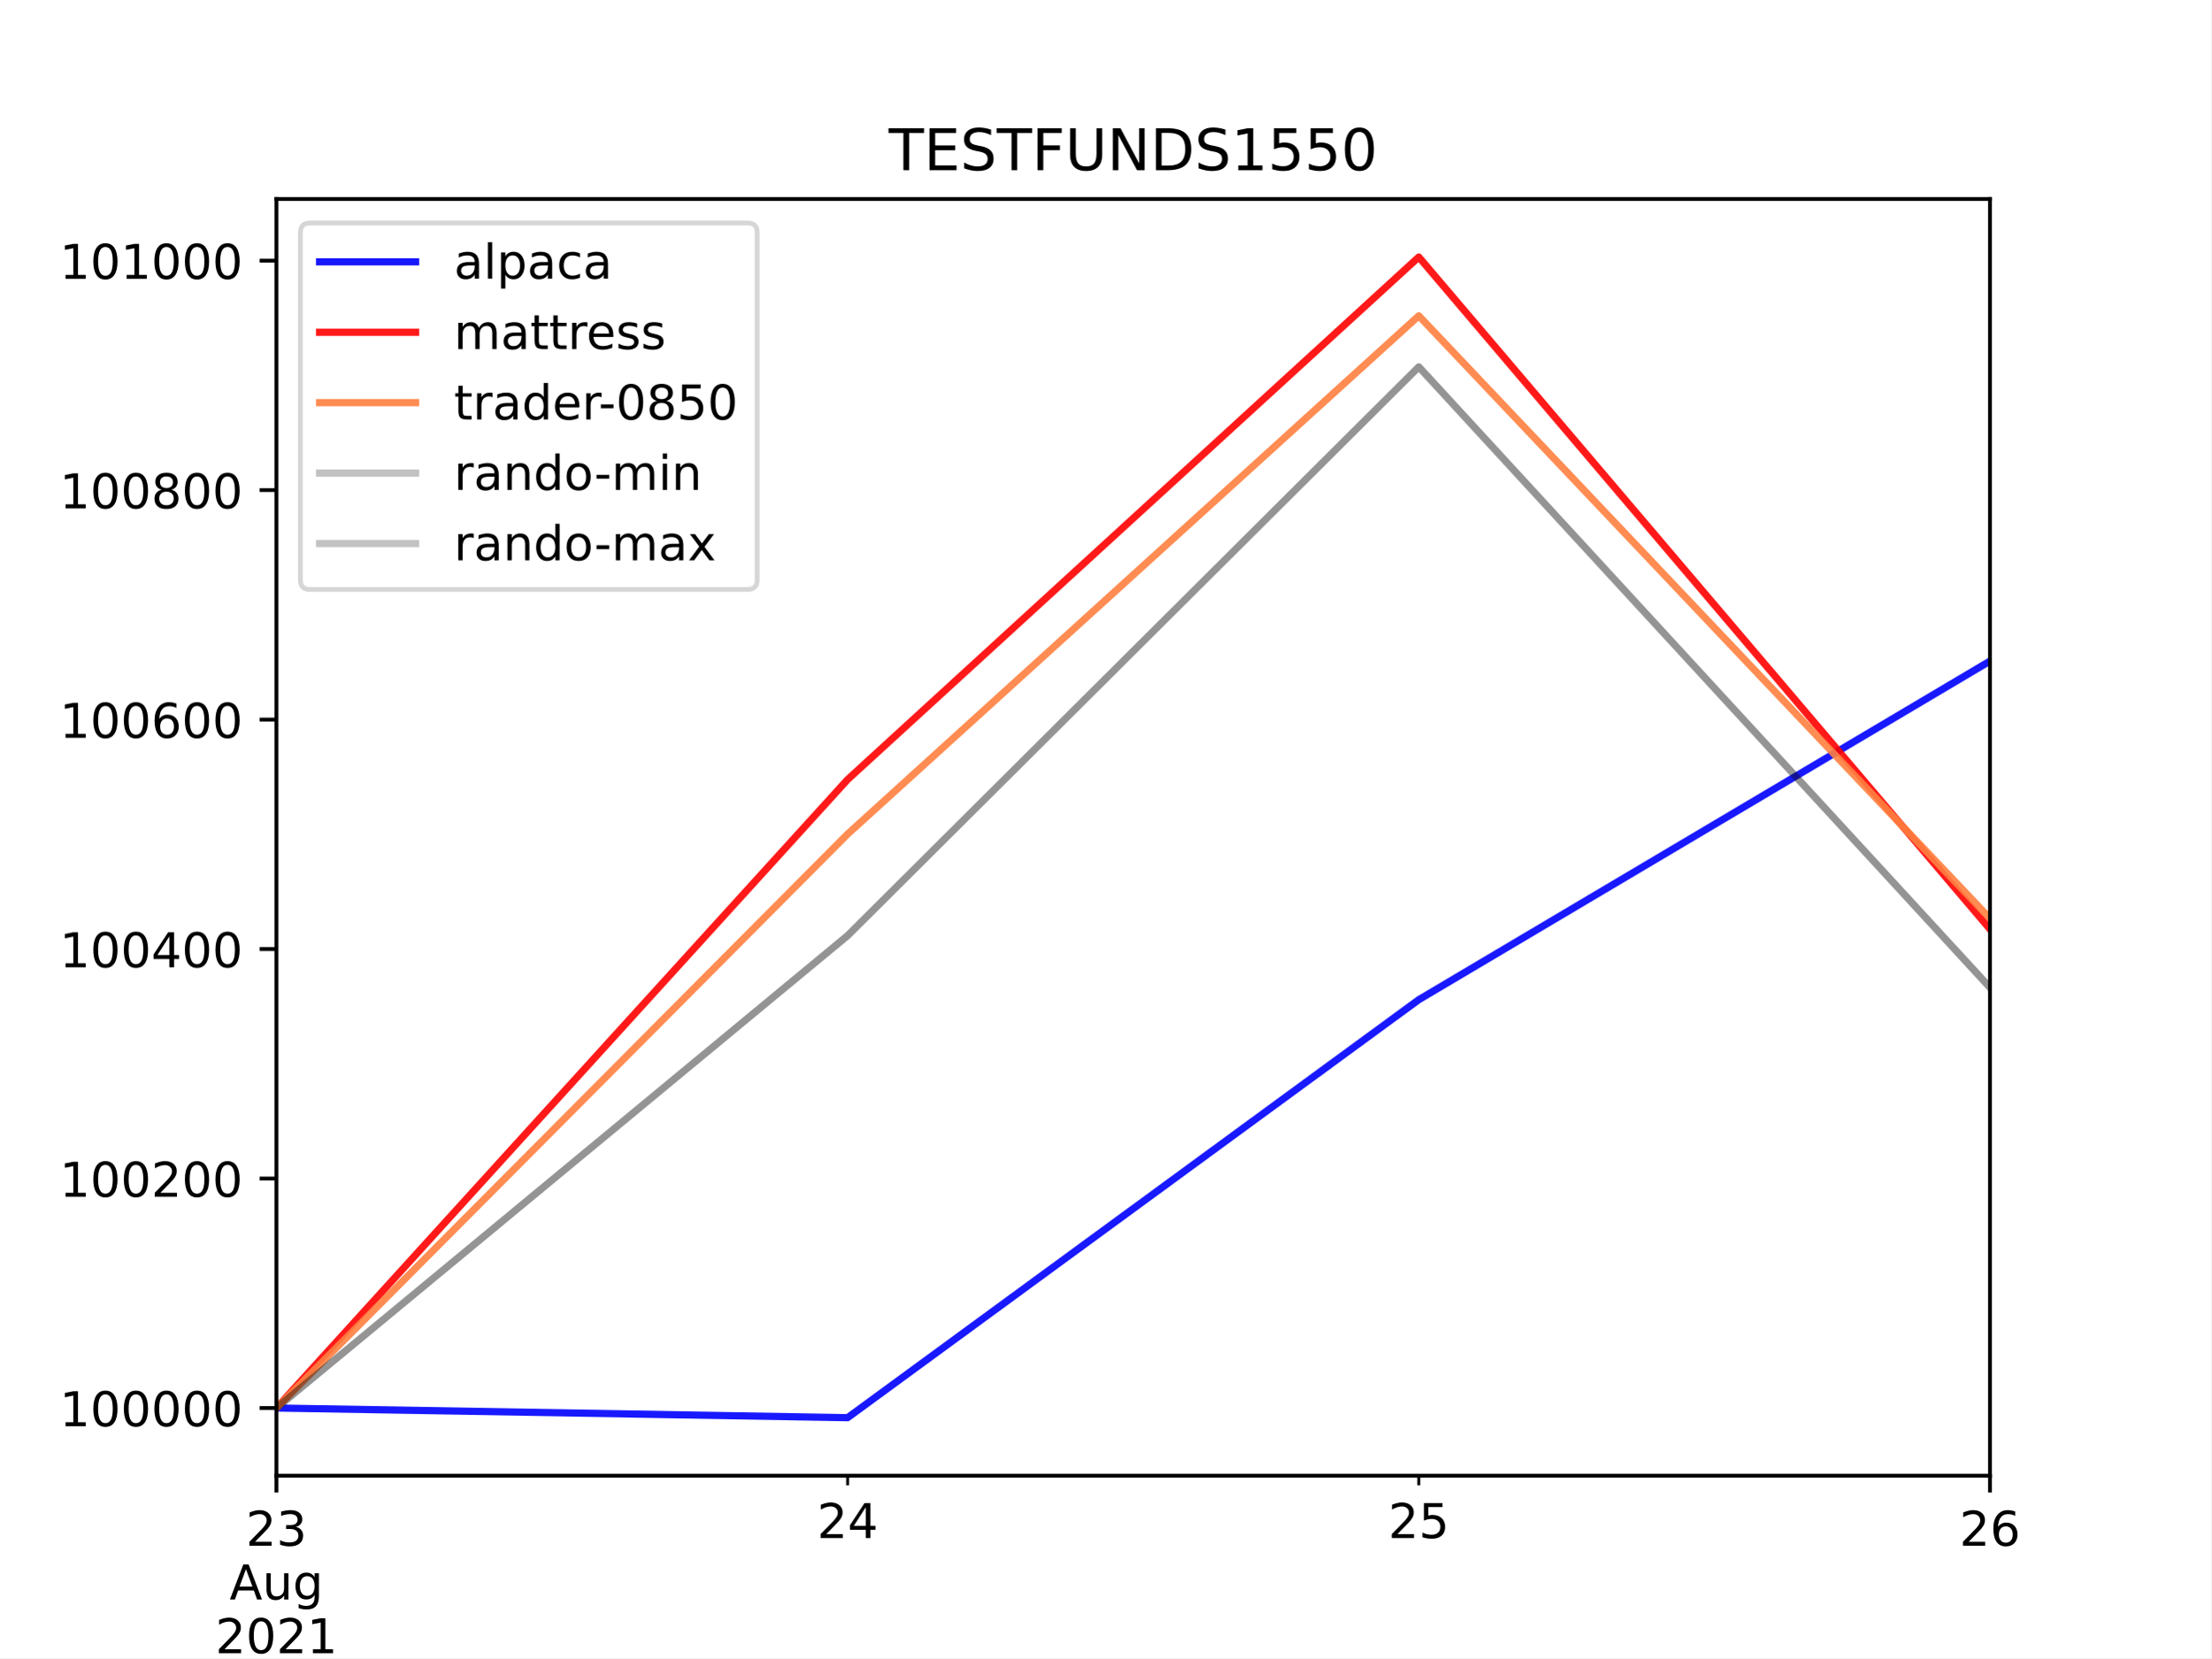
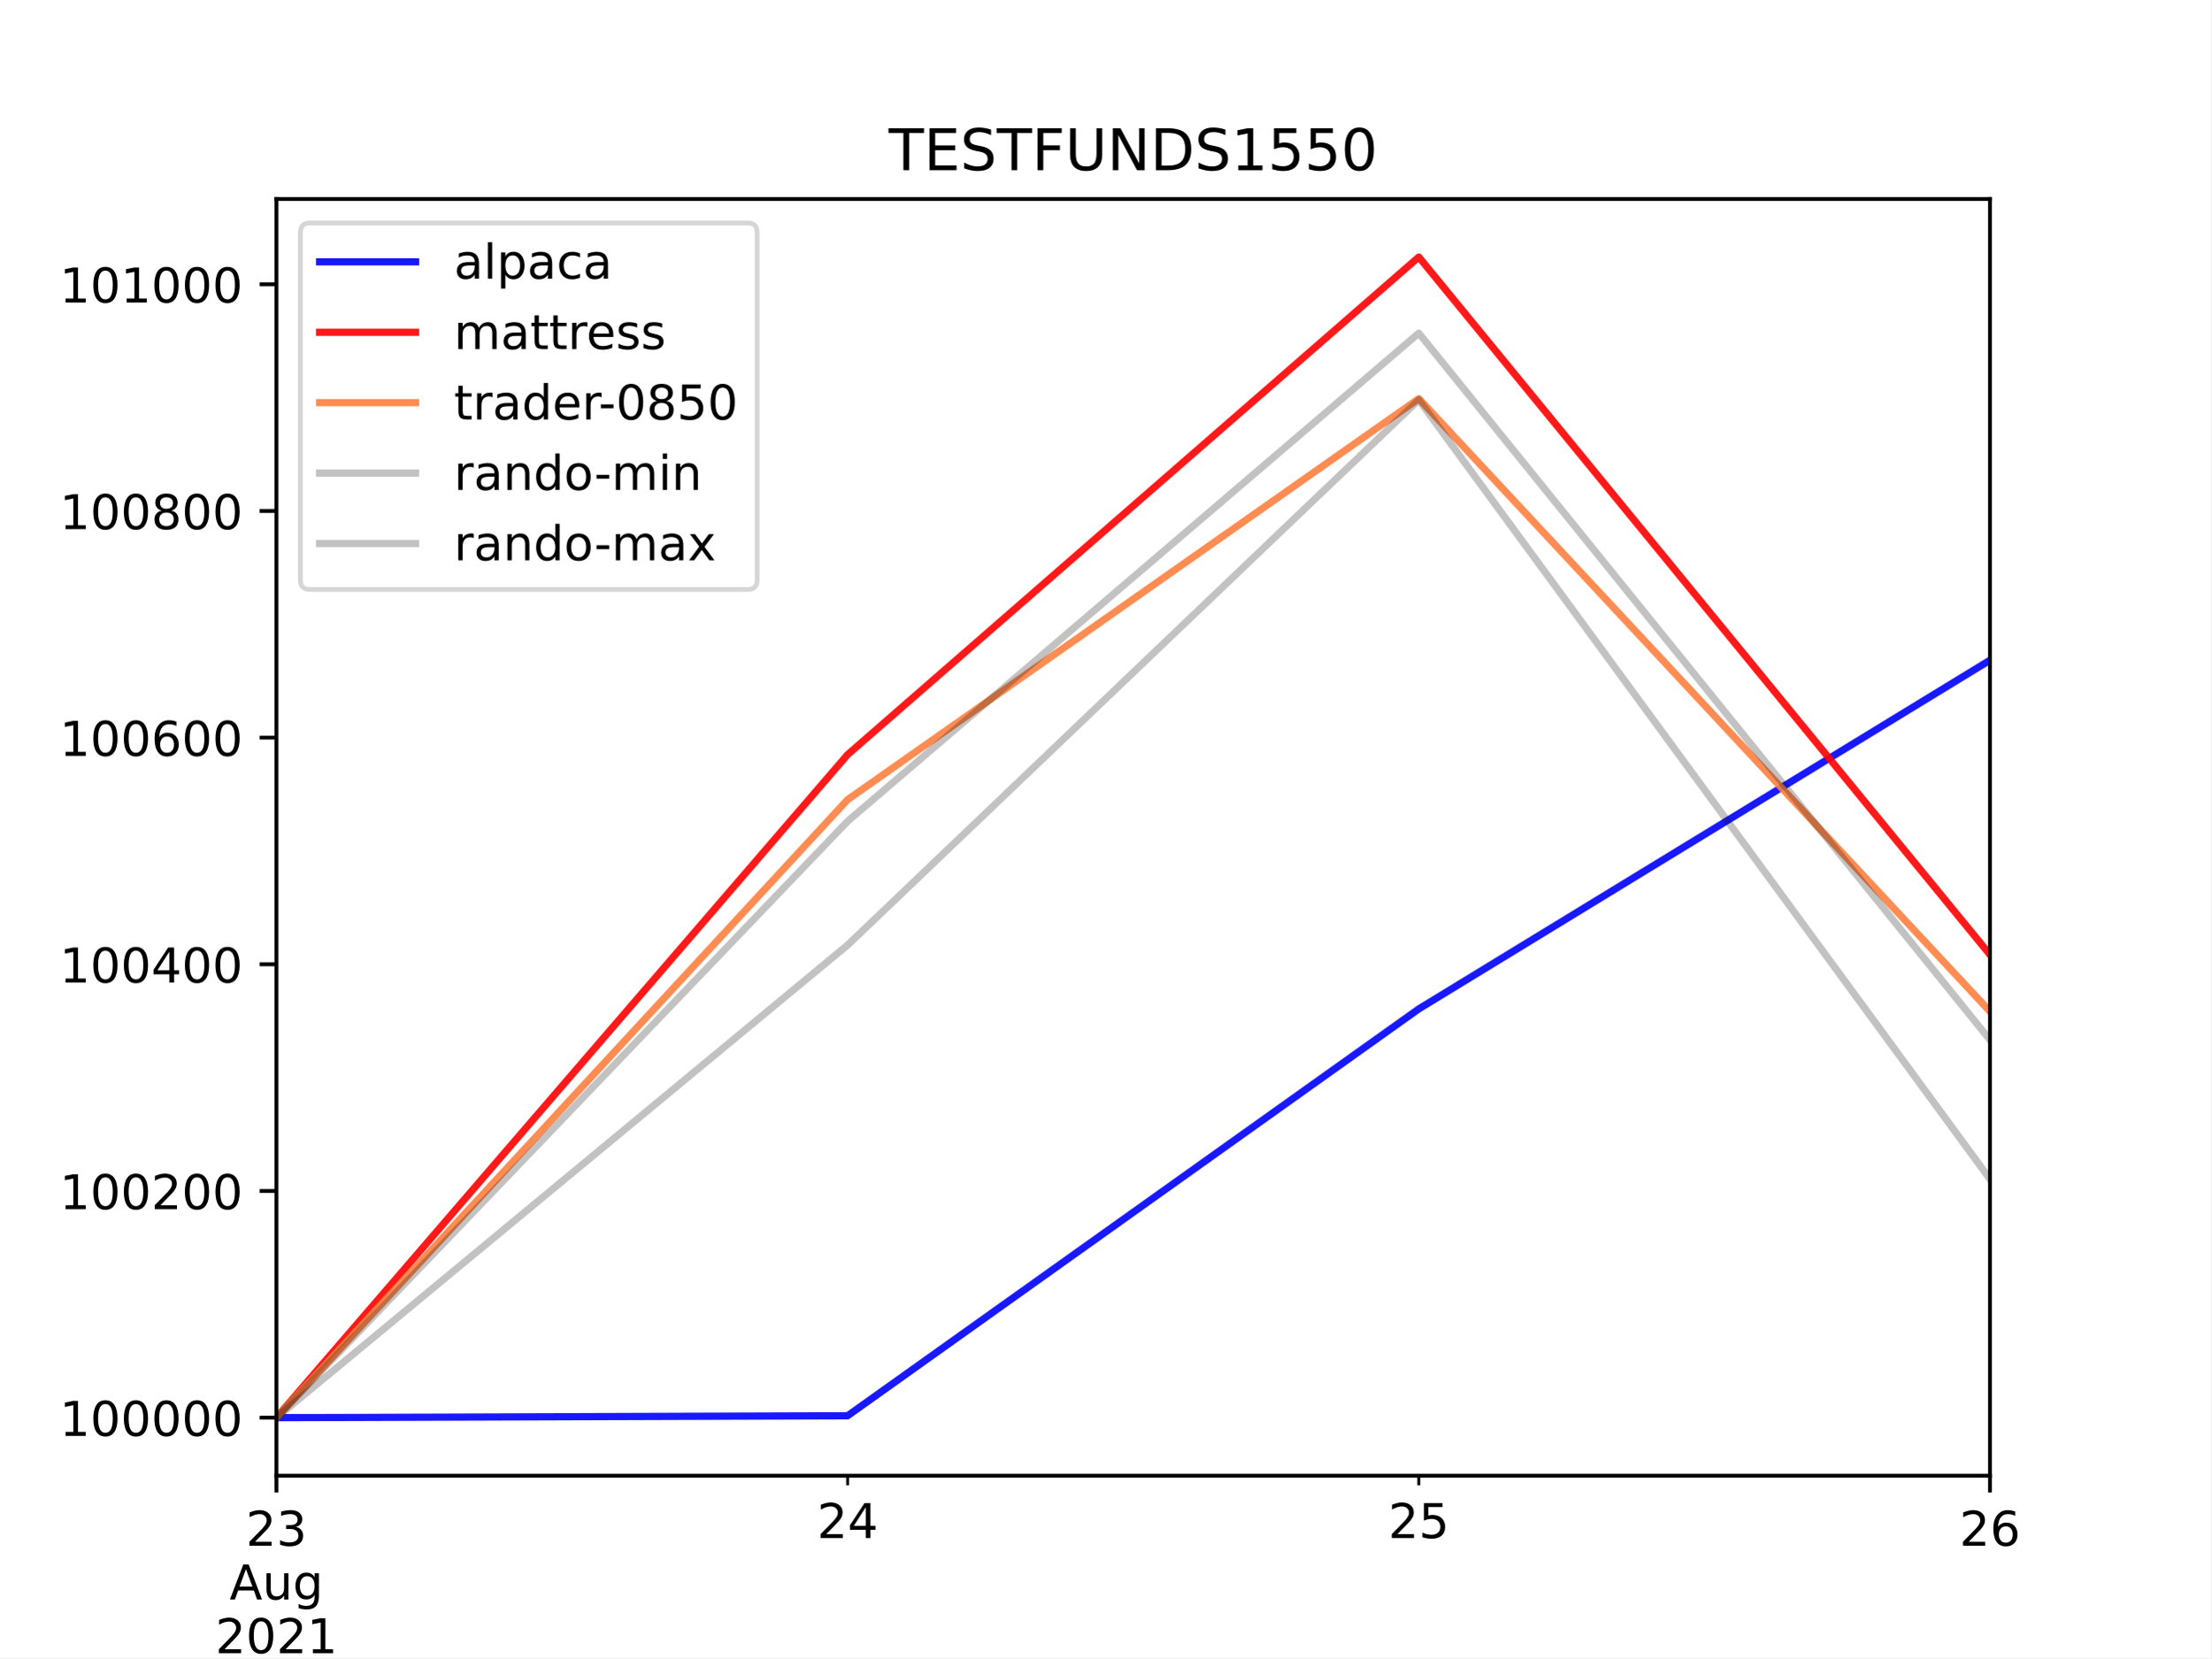
<svg xmlns="http://www.w3.org/2000/svg" xmlns:xlink="http://www.w3.org/1999/xlink" height="345.6pt" version="1.1" viewBox="0 0 460.8 345.6" width="460.8pt">
  <defs>
    <style type="text/css">*{stroke-linecap:butt;stroke-linejoin:round;}</style>
  </defs>
  <g id="figure_1">
    <g id="patch_1">
      <path d="M 0 345.6  L 460.8 345.6  L 460.8 0  L 0 0  z " style="fill:#ffffff;" />
    </g>
    <g id="axes_1">
      <g id="patch_2">
        <path d="M 57.6 307.584  L 414.72 307.584  L 414.72 41.472  L 57.6 41.472  z " style="fill:#ffffff;" />
      </g>
      <g id="matplotlib.axis_1">
        <g id="xtick_1">
          <g id="line2d_1">
            <defs>
-               <path d="M 0 0  L 0 3.5  " id="m6c91803427" style="stroke:#000000;stroke-width:0.8;" />
-             </defs>
-             <g>
-               <use style="stroke:#000000;stroke-width:0.8;" x="57.6" xlink:href="#m6c91803427" y="307.584" />
+               <path d="M 0 0  L 0 3.5  " id="m80eef55b9e" style="stroke:#000000;stroke-width:0.8;" />
+             </defs>
+             <g>
+               <use style="stroke:#000000;stroke-width:0.8;" x="57.6" xlink:href="#m80eef55b9e" y="307.584" />
            </g>
          </g>
          <g id="text_1">
            <g transform="translate(51.2375 322.1824)scale(0.1 -0.1)">
              <defs>
                <path d="M 1228 531  L 3431 531  L 3431 0  L 469 0  L 469 531  Q 828 903 1448 1529  Q 2069 2156 2228 2338  Q 2531 2678 2651 2914  Q 2772 3150 2772 3378  Q 2772 3750 2511 3984  Q 2250 4219 1831 4219  Q 1534 4219 1204 4116  Q 875 4013 500 3803  L 500 4441  Q 881 4594 1212 4672  Q 1544 4750 1819 4750  Q 2544 4750 2975 4387  Q 3406 4025 3406 3419  Q 3406 3131 3298 2873  Q 3191 2616 2906 2266  Q 2828 2175 2409 1742  Q 1991 1309 1228 531  z " id="DejaVuSans-32" transform="scale(0.015625)" />
                <path d="M 2597 2516  Q 3050 2419 3304 2112  Q 3559 1806 3559 1356  Q 3559 666 3084 287  Q 2609 -91 1734 -91  Q 1441 -91 1130 -33  Q 819 25 488 141  L 488 750  Q 750 597 1062 519  Q 1375 441 1716 441  Q 2309 441 2620 675  Q 2931 909 2931 1356  Q 2931 1769 2642 2001  Q 2353 2234 1838 2234  L 1294 2234  L 1294 2753  L 1863 2753  Q 2328 2753 2575 2939  Q 2822 3125 2822 3475  Q 2822 3834 2567 4026  Q 2313 4219 1838 4219  Q 1578 4219 1281 4162  Q 984 4106 628 3988  L 628 4550  Q 988 4650 1302 4700  Q 1616 4750 1894 4750  Q 2613 4750 3031 4423  Q 3450 4097 3450 3541  Q 3450 3153 3228 2886  Q 3006 2619 2597 2516  z " id="DejaVuSans-33" transform="scale(0.015625)" />
              </defs>
              <use xlink:href="#DejaVuSans-32" />
              <use x="63.623" xlink:href="#DejaVuSans-33" />
            </g>
            <g transform="translate(47.83672 333.3802)scale(0.1 -0.1)">
              <defs>
                <path d="M 2188 4044  L 1331 1722  L 3047 1722  L 2188 4044  z M 1831 4666  L 2547 4666  L 4325 0  L 3669 0  L 3244 1197  L 1141 1197  L 716 0  L 50 0  L 1831 4666  z " id="DejaVuSans-41" transform="scale(0.015625)" />
                <path d="M 544 1381  L 544 3500  L 1119 3500  L 1119 1403  Q 1119 906 1312 657  Q 1506 409 1894 409  Q 2359 409 2629 706  Q 2900 1003 2900 1516  L 2900 3500  L 3475 3500  L 3475 0  L 2900 0  L 2900 538  Q 2691 219 2414 64  Q 2138 -91 1772 -91  Q 1169 -91 856 284  Q 544 659 544 1381  z M 1991 3584  L 1991 3584  z " id="DejaVuSans-75" transform="scale(0.015625)" />
                <path d="M 2906 1791  Q 2906 2416 2648 2759  Q 2391 3103 1925 3103  Q 1463 3103 1205 2759  Q 947 2416 947 1791  Q 947 1169 1205 825  Q 1463 481 1925 481  Q 2391 481 2648 825  Q 2906 1169 2906 1791  z M 3481 434  Q 3481 -459 3084 -895  Q 2688 -1331 1869 -1331  Q 1566 -1331 1297 -1286  Q 1028 -1241 775 -1147  L 775 -588  Q 1028 -725 1275 -790  Q 1522 -856 1778 -856  Q 2344 -856 2625 -561  Q 2906 -266 2906 331  L 2906 616  Q 2728 306 2450 153  Q 2172 0 1784 0  Q 1141 0 747 490  Q 353 981 353 1791  Q 353 2603 747 3093  Q 1141 3584 1784 3584  Q 2172 3584 2450 3431  Q 2728 3278 2906 2969  L 2906 3500  L 3481 3500  L 3481 434  z " id="DejaVuSans-67" transform="scale(0.015625)" />
              </defs>
              <use xlink:href="#DejaVuSans-41" />
              <use x="68.408" xlink:href="#DejaVuSans-75" />
              <use x="131.787" xlink:href="#DejaVuSans-67" />
            </g>
            <g transform="translate(44.875 344.5781)scale(0.1 -0.1)">
              <defs>
                <path d="M 2034 4250  Q 1547 4250 1301 3770  Q 1056 3291 1056 2328  Q 1056 1369 1301 889  Q 1547 409 2034 409  Q 2525 409 2770 889  Q 3016 1369 3016 2328  Q 3016 3291 2770 3770  Q 2525 4250 2034 4250  z M 2034 4750  Q 2819 4750 3233 4129  Q 3647 3509 3647 2328  Q 3647 1150 3233 529  Q 2819 -91 2034 -91  Q 1250 -91 836 529  Q 422 1150 422 2328  Q 422 3509 836 4129  Q 1250 4750 2034 4750  z " id="DejaVuSans-30" transform="scale(0.015625)" />
                <path d="M 794 531  L 1825 531  L 1825 4091  L 703 3866  L 703 4441  L 1819 4666  L 2450 4666  L 2450 531  L 3481 531  L 3481 0  L 794 0  L 794 531  z " id="DejaVuSans-31" transform="scale(0.015625)" />
              </defs>
              <use xlink:href="#DejaVuSans-32" />
              <use x="63.623" xlink:href="#DejaVuSans-30" />
              <use x="127.246" xlink:href="#DejaVuSans-32" />
              <use x="190.869" xlink:href="#DejaVuSans-31" />
            </g>
          </g>
        </g>
        <g id="xtick_2">
          <g id="line2d_2">
            <g>
-               <use style="stroke:#000000;stroke-width:0.8;" x="414.72" xlink:href="#m6c91803427" y="307.584" />
+               <use style="stroke:#000000;stroke-width:0.8;" x="414.72" xlink:href="#m80eef55b9e" y="307.584" />
            </g>
          </g>
          <g id="text_2">
            <g transform="translate(408.3575 322.1824)scale(0.1 -0.1)">
              <defs>
                <path d="M 2113 2584  Q 1688 2584 1439 2293  Q 1191 2003 1191 1497  Q 1191 994 1439 701  Q 1688 409 2113 409  Q 2538 409 2786 701  Q 3034 994 3034 1497  Q 3034 2003 2786 2293  Q 2538 2584 2113 2584  z M 3366 4563  L 3366 3988  Q 3128 4100 2886 4159  Q 2644 4219 2406 4219  Q 1781 4219 1451 3797  Q 1122 3375 1075 2522  Q 1259 2794 1537 2939  Q 1816 3084 2150 3084  Q 2853 3084 3261 2657  Q 3669 2231 3669 1497  Q 3669 778 3244 343  Q 2819 -91 2113 -91  Q 1303 -91 875 529  Q 447 1150 447 2328  Q 447 3434 972 4092  Q 1497 4750 2381 4750  Q 2619 4750 2861 4703  Q 3103 4656 3366 4563  z " id="DejaVuSans-36" transform="scale(0.015625)" />
              </defs>
              <use xlink:href="#DejaVuSans-32" />
              <use x="63.623" xlink:href="#DejaVuSans-36" />
            </g>
          </g>
        </g>
        <g id="xtick_3">
          <g id="line2d_3">
            <defs>
-               <path d="M 0 0  L 0 2  " id="m2f136a6b36" style="stroke:#000000;stroke-width:0.6;" />
-             </defs>
-             <g>
-               <use style="stroke:#000000;stroke-width:0.6;" x="176.64" xlink:href="#m2f136a6b36" y="307.584" />
+               <path d="M 0 0  L 0 2  " id="mf52ae19d91" style="stroke:#000000;stroke-width:0.6;" />
+             </defs>
+             <g>
+               <use style="stroke:#000000;stroke-width:0.6;" x="176.64" xlink:href="#mf52ae19d91" y="307.584" />
            </g>
          </g>
          <g id="text_3">
            <g transform="translate(170.2775 320.5824)scale(0.1 -0.1)">
              <defs>
                <path d="M 2419 4116  L 825 1625  L 2419 1625  L 2419 4116  z M 2253 4666  L 3047 4666  L 3047 1625  L 3713 1625  L 3713 1100  L 3047 1100  L 3047 0  L 2419 0  L 2419 1100  L 313 1100  L 313 1709  L 2253 4666  z " id="DejaVuSans-34" transform="scale(0.015625)" />
              </defs>
              <use xlink:href="#DejaVuSans-32" />
              <use x="63.623" xlink:href="#DejaVuSans-34" />
            </g>
          </g>
        </g>
        <g id="xtick_4">
          <g id="line2d_4">
            <g>
-               <use style="stroke:#000000;stroke-width:0.6;" x="295.68" xlink:href="#m2f136a6b36" y="307.584" />
+               <use style="stroke:#000000;stroke-width:0.6;" x="295.68" xlink:href="#mf52ae19d91" y="307.584" />
            </g>
          </g>
          <g id="text_4">
            <g transform="translate(289.3175 320.5824)scale(0.1 -0.1)">
              <defs>
                <path d="M 691 4666  L 3169 4666  L 3169 4134  L 1269 4134  L 1269 2991  Q 1406 3038 1543 3061  Q 1681 3084 1819 3084  Q 2600 3084 3056 2656  Q 3513 2228 3513 1497  Q 3513 744 3044 326  Q 2575 -91 1722 -91  Q 1428 -91 1123 -41  Q 819 9 494 109  L 494 744  Q 775 591 1075 516  Q 1375 441 1709 441  Q 2250 441 2565 725  Q 2881 1009 2881 1497  Q 2881 1984 2565 2268  Q 2250 2553 1709 2553  Q 1456 2553 1204 2497  Q 953 2441 691 2322  L 691 4666  z " id="DejaVuSans-35" transform="scale(0.015625)" />
              </defs>
              <use xlink:href="#DejaVuSans-32" />
              <use x="63.623" xlink:href="#DejaVuSans-35" />
            </g>
          </g>
        </g>
        <g id="text_5">
          <g transform="translate(224.885 358.2562)scale(0.1 -0.1)">
            <defs>
              <path d="M 2906 2969  L 2906 4863  L 3481 4863  L 3481 0  L 2906 0  L 2906 525  Q 2725 213 2448 61  Q 2172 -91 1784 -91  Q 1150 -91 751 415  Q 353 922 353 1747  Q 353 2572 751 3078  Q 1150 3584 1784 3584  Q 2172 3584 2448 3432  Q 2725 3281 2906 2969  z M 947 1747  Q 947 1113 1208 752  Q 1469 391 1925 391  Q 2381 391 2643 752  Q 2906 1113 2906 1747  Q 2906 2381 2643 2742  Q 2381 3103 1925 3103  Q 1469 3103 1208 2742  Q 947 2381 947 1747  z " id="DejaVuSans-64" transform="scale(0.015625)" />
              <path d="M 2194 1759  Q 1497 1759 1228 1600  Q 959 1441 959 1056  Q 959 750 1161 570  Q 1363 391 1709 391  Q 2188 391 2477 730  Q 2766 1069 2766 1631  L 2766 1759  L 2194 1759  z M 3341 1997  L 3341 0  L 2766 0  L 2766 531  Q 2569 213 2275 61  Q 1981 -91 1556 -91  Q 1019 -91 701 211  Q 384 513 384 1019  Q 384 1609 779 1909  Q 1175 2209 1959 2209  L 2766 2209  L 2766 2266  Q 2766 2663 2505 2880  Q 2244 3097 1772 3097  Q 1472 3097 1187 3025  Q 903 2953 641 2809  L 641 3341  Q 956 3463 1253 3523  Q 1550 3584 1831 3584  Q 2591 3584 2966 3190  Q 3341 2797 3341 1997  z " id="DejaVuSans-61" transform="scale(0.015625)" />
              <path d="M 1172 4494  L 1172 3500  L 2356 3500  L 2356 3053  L 1172 3053  L 1172 1153  Q 1172 725 1289 603  Q 1406 481 1766 481  L 2356 481  L 2356 0  L 1766 0  Q 1100 0 847 248  Q 594 497 594 1153  L 594 3053  L 172 3053  L 172 3500  L 594 3500  L 594 4494  L 1172 4494  z " id="DejaVuSans-74" transform="scale(0.015625)" />
              <path d="M 3597 1894  L 3597 1613  L 953 1613  Q 991 1019 1311 708  Q 1631 397 2203 397  Q 2534 397 2845 478  Q 3156 559 3463 722  L 3463 178  Q 3153 47 2828 -22  Q 2503 -91 2169 -91  Q 1331 -91 842 396  Q 353 884 353 1716  Q 353 2575 817 3079  Q 1281 3584 2069 3584  Q 2775 3584 3186 3129  Q 3597 2675 3597 1894  z M 3022 2063  Q 3016 2534 2758 2815  Q 2500 3097 2075 3097  Q 1594 3097 1305 2825  Q 1016 2553 972 2059  L 3022 2063  z " id="DejaVuSans-65" transform="scale(0.015625)" />
            </defs>
            <use xlink:href="#DejaVuSans-64" />
            <use x="63.477" xlink:href="#DejaVuSans-61" />
            <use x="124.756" xlink:href="#DejaVuSans-74" />
            <use x="163.965" xlink:href="#DejaVuSans-65" />
          </g>
        </g>
      </g>
      <g id="matplotlib.axis_2">
        <g id="ytick_1">
          <g id="line2d_5">
            <defs>
-               <path d="M 0 0  L -3.5 0  " id="m07034ea42c" style="stroke:#000000;stroke-width:0.8;" />
-             </defs>
-             <g>
-               <use style="stroke:#000000;stroke-width:0.8;" x="57.6" xlink:href="#m07034ea42c" y="293.476" />
+               <path d="M 0 0  L -3.5 0  " id="m7304373b91" style="stroke:#000000;stroke-width:0.8;" />
+             </defs>
+             <g>
+               <use style="stroke:#000000;stroke-width:0.8;" x="57.6" xlink:href="#m7304373b91" y="295.488" />
            </g>
          </g>
          <g id="text_6">
-             <g transform="translate(12.425 297.2754)scale(0.1 -0.1)">
+             <g transform="translate(12.425 299.2872)scale(0.1 -0.1)">
              <use xlink:href="#DejaVuSans-31" />
              <use x="63.623" xlink:href="#DejaVuSans-30" />
              <use x="127.246" xlink:href="#DejaVuSans-30" />
              <use x="190.869" xlink:href="#DejaVuSans-30" />
              <use x="254.492" xlink:href="#DejaVuSans-30" />
              <use x="318.115" xlink:href="#DejaVuSans-30" />
            </g>
          </g>
        </g>
        <g id="ytick_2">
          <g id="line2d_6">
            <g>
-               <use style="stroke:#000000;stroke-width:0.8;" x="57.6" xlink:href="#m07034ea42c" y="245.644" />
+               <use style="stroke:#000000;stroke-width:0.8;" x="57.6" xlink:href="#m7304373b91" y="248.239" />
            </g>
          </g>
          <g id="text_7">
-             <g transform="translate(12.425 249.443)scale(0.1 -0.1)">
+             <g transform="translate(12.425 252.038)scale(0.1 -0.1)">
              <use xlink:href="#DejaVuSans-31" />
              <use x="63.623" xlink:href="#DejaVuSans-30" />
              <use x="127.246" xlink:href="#DejaVuSans-30" />
              <use x="190.869" xlink:href="#DejaVuSans-32" />
              <use x="254.492" xlink:href="#DejaVuSans-30" />
              <use x="318.115" xlink:href="#DejaVuSans-30" />
            </g>
          </g>
        </g>
        <g id="ytick_3">
          <g id="line2d_7">
            <g>
-               <use style="stroke:#000000;stroke-width:0.8;" x="57.6" xlink:href="#m07034ea42c" y="197.811" />
+               <use style="stroke:#000000;stroke-width:0.8;" x="57.6" xlink:href="#m7304373b91" y="200.99" />
            </g>
          </g>
          <g id="text_8">
-             <g transform="translate(12.425 201.6106)scale(0.1 -0.1)">
+             <g transform="translate(12.425 204.7887)scale(0.1 -0.1)">
              <use xlink:href="#DejaVuSans-31" />
              <use x="63.623" xlink:href="#DejaVuSans-30" />
              <use x="127.246" xlink:href="#DejaVuSans-30" />
              <use x="190.869" xlink:href="#DejaVuSans-34" />
              <use x="254.492" xlink:href="#DejaVuSans-30" />
              <use x="318.115" xlink:href="#DejaVuSans-30" />
            </g>
          </g>
        </g>
        <g id="ytick_4">
          <g id="line2d_8">
            <g>
-               <use style="stroke:#000000;stroke-width:0.8;" x="57.6" xlink:href="#m07034ea42c" y="149.979" />
+               <use style="stroke:#000000;stroke-width:0.8;" x="57.6" xlink:href="#m7304373b91" y="153.74" />
            </g>
          </g>
          <g id="text_9">
-             <g transform="translate(12.425 153.7782)scale(0.1 -0.1)">
+             <g transform="translate(12.425 157.5395)scale(0.1 -0.1)">
              <use xlink:href="#DejaVuSans-31" />
              <use x="63.623" xlink:href="#DejaVuSans-30" />
              <use x="127.246" xlink:href="#DejaVuSans-30" />
              <use x="190.869" xlink:href="#DejaVuSans-36" />
              <use x="254.492" xlink:href="#DejaVuSans-30" />
              <use x="318.115" xlink:href="#DejaVuSans-30" />
            </g>
          </g>
        </g>
        <g id="ytick_5">
          <g id="line2d_9">
            <g>
-               <use style="stroke:#000000;stroke-width:0.8;" x="57.6" xlink:href="#m07034ea42c" y="102.147" />
+               <use style="stroke:#000000;stroke-width:0.8;" x="57.6" xlink:href="#m7304373b91" y="106.491" />
            </g>
          </g>
          <g id="text_10">
-             <g transform="translate(12.425 105.9458)scale(0.1 -0.1)">
+             <g transform="translate(12.425 110.2903)scale(0.1 -0.1)">
              <defs>
                <path d="M 2034 2216  Q 1584 2216 1326 1975  Q 1069 1734 1069 1313  Q 1069 891 1326 650  Q 1584 409 2034 409  Q 2484 409 2743 651  Q 3003 894 3003 1313  Q 3003 1734 2745 1975  Q 2488 2216 2034 2216  z M 1403 2484  Q 997 2584 770 2862  Q 544 3141 544 3541  Q 544 4100 942 4425  Q 1341 4750 2034 4750  Q 2731 4750 3128 4425  Q 3525 4100 3525 3541  Q 3525 3141 3298 2862  Q 3072 2584 2669 2484  Q 3125 2378 3379 2068  Q 3634 1759 3634 1313  Q 3634 634 3220 271  Q 2806 -91 2034 -91  Q 1263 -91 848 271  Q 434 634 434 1313  Q 434 1759 690 2068  Q 947 2378 1403 2484  z M 1172 3481  Q 1172 3119 1398 2916  Q 1625 2713 2034 2713  Q 2441 2713 2670 2916  Q 2900 3119 2900 3481  Q 2900 3844 2670 4047  Q 2441 4250 2034 4250  Q 1625 4250 1398 4047  Q 1172 3844 1172 3481  z " id="DejaVuSans-38" transform="scale(0.015625)" />
              </defs>
              <use xlink:href="#DejaVuSans-31" />
              <use x="63.623" xlink:href="#DejaVuSans-30" />
              <use x="127.246" xlink:href="#DejaVuSans-30" />
              <use x="190.869" xlink:href="#DejaVuSans-38" />
              <use x="254.492" xlink:href="#DejaVuSans-30" />
              <use x="318.115" xlink:href="#DejaVuSans-30" />
            </g>
          </g>
        </g>
        <g id="ytick_6">
          <g id="line2d_10">
            <g>
-               <use style="stroke:#000000;stroke-width:0.8;" x="57.6" xlink:href="#m07034ea42c" y="54.314" />
+               <use style="stroke:#000000;stroke-width:0.8;" x="57.6" xlink:href="#m7304373b91" y="59.242" />
            </g>
          </g>
          <g id="text_11">
-             <g transform="translate(12.425 58.11341)scale(0.1 -0.1)">
+             <g transform="translate(12.425 63.04102)scale(0.1 -0.1)">
              <use xlink:href="#DejaVuSans-31" />
              <use x="63.623" xlink:href="#DejaVuSans-30" />
              <use x="127.246" xlink:href="#DejaVuSans-31" />
              <use x="190.869" xlink:href="#DejaVuSans-30" />
              <use x="254.492" xlink:href="#DejaVuSans-30" />
              <use x="318.115" xlink:href="#DejaVuSans-30" />
            </g>
          </g>
        </g>
      </g>
      <g id="line2d_11">
-         <path clip-path="url(#pb23bcf6205)" d="M 57.6 293.476  L 176.64 295.488  L 295.68 208.368  L 414.72 137.782  " style="fill:none;stroke:#0000ff;stroke-linecap:square;stroke-opacity:0.9;stroke-width:1.5;" />
+         <path clip-path="url(#p7acf0dca21)" d="M 57.6 295.488  L 176.64 295.088  L 295.68 210.288  L 414.72 137.601  " style="fill:none;stroke:#0000ff;stroke-linecap:square;stroke-opacity:0.9;stroke-width:1.5;" />
      </g>
      <g id="line2d_12">
-         <path clip-path="url(#pb23bcf6205)" d="M 57.6 293.476  L 176.64 162.481  L 295.68 53.568  L 414.72 193.663  " style="fill:none;stroke:#ff0000;stroke-linecap:square;stroke-opacity:0.9;stroke-width:1.5;" />
+         <path clip-path="url(#p7acf0dca21)" d="M 57.6 295.488  L 176.64 157.287  L 295.68 53.568  L 414.72 198.989  " style="fill:none;stroke:#ff0000;stroke-linecap:square;stroke-opacity:0.9;stroke-width:1.5;" />
      </g>
      <g id="line2d_13">
-         <path clip-path="url(#pb23bcf6205)" d="M 57.6 293.476  L 176.64 173.847  L 295.68 65.82  L 414.72 191.444  " style="fill:none;stroke:#ff8040;stroke-linecap:square;stroke-opacity:0.9;stroke-width:1.5;" />
+         <path clip-path="url(#p7acf0dca21)" d="M 57.6 295.488  L 176.64 166.67  L 295.68 83.084  L 414.72 210.827  " style="fill:none;stroke:#ff8040;stroke-linecap:square;stroke-opacity:0.9;stroke-width:1.5;" />
      </g>
      <g id="line2d_14">
-         <path clip-path="url(#pb23bcf6205)" d="M 57.6 293.476  L 176.64 195.015  L 295.68 76.463  L 414.72 205.839  " style="fill:none;stroke:#0d0d0d;stroke-linecap:square;stroke-opacity:0.25;stroke-width:1.5;" />
+         <path clip-path="url(#p7acf0dca21)" d="M 57.6 295.488  L 176.64 196.979  L 295.68 83.346  L 414.72 245.768  " style="fill:none;stroke:#0d0d0d;stroke-linecap:square;stroke-opacity:0.25;stroke-width:1.5;" />
      </g>
      <g id="line2d_15">
-         <path clip-path="url(#pb23bcf6205)" d="M 57.6 293.476  L 176.64 195.015  L 295.68 76.463  L 414.72 205.839  " style="fill:none;stroke:#0d0d0d;stroke-linecap:square;stroke-opacity:0.25;stroke-width:1.5;" />
+         <path clip-path="url(#p7acf0dca21)" d="M 57.6 295.488  L 176.64 171.176  L 295.68 69.436  L 414.72 216.746  " style="fill:none;stroke:#0d0d0d;stroke-linecap:square;stroke-opacity:0.25;stroke-width:1.5;" />
      </g>
      <g id="patch_3">
        <path d="M 57.6 307.584  L 57.6 41.472  " style="fill:none;stroke:#000000;stroke-linecap:square;stroke-linejoin:miter;stroke-width:0.8;" />
      </g>
      <g id="patch_4">
        <path d="M 414.72 307.584  L 414.72 41.472  " style="fill:none;stroke:#000000;stroke-linecap:square;stroke-linejoin:miter;stroke-width:0.8;" />
      </g>
      <g id="patch_5">
        <path d="M 57.6 307.584  L 414.72 307.584  " style="fill:none;stroke:#000000;stroke-linecap:square;stroke-linejoin:miter;stroke-width:0.8;" />
      </g>
      <g id="patch_6">
        <path d="M 57.6 41.472  L 414.72 41.472  " style="fill:none;stroke:#000000;stroke-linecap:square;stroke-linejoin:miter;stroke-width:0.8;" />
      </g>
      <g id="text_12">
        <g transform="translate(185.2003 35.472)scale(0.12 -0.12)">
          <defs>
            <path d="M -19 4666  L 3928 4666  L 3928 4134  L 2272 4134  L 2272 0  L 1638 0  L 1638 4134  L -19 4134  L -19 4666  z " id="DejaVuSans-54" transform="scale(0.015625)" />
            <path d="M 628 4666  L 3578 4666  L 3578 4134  L 1259 4134  L 1259 2753  L 3481 2753  L 3481 2222  L 1259 2222  L 1259 531  L 3634 531  L 3634 0  L 628 0  L 628 4666  z " id="DejaVuSans-45" transform="scale(0.015625)" />
            <path d="M 3425 4513  L 3425 3897  Q 3066 4069 2747 4153  Q 2428 4238 2131 4238  Q 1616 4238 1336 4038  Q 1056 3838 1056 3469  Q 1056 3159 1242 3001  Q 1428 2844 1947 2747  L 2328 2669  Q 3034 2534 3370 2195  Q 3706 1856 3706 1288  Q 3706 609 3251 259  Q 2797 -91 1919 -91  Q 1588 -91 1214 -16  Q 841 59 441 206  L 441 856  Q 825 641 1194 531  Q 1563 422 1919 422  Q 2459 422 2753 634  Q 3047 847 3047 1241  Q 3047 1584 2836 1778  Q 2625 1972 2144 2069  L 1759 2144  Q 1053 2284 737 2584  Q 422 2884 422 3419  Q 422 4038 858 4394  Q 1294 4750 2059 4750  Q 2388 4750 2728 4690  Q 3069 4631 3425 4513  z " id="DejaVuSans-53" transform="scale(0.015625)" />
            <path d="M 628 4666  L 3309 4666  L 3309 4134  L 1259 4134  L 1259 2759  L 3109 2759  L 3109 2228  L 1259 2228  L 1259 0  L 628 0  L 628 4666  z " id="DejaVuSans-46" transform="scale(0.015625)" />
            <path d="M 556 4666  L 1191 4666  L 1191 1831  Q 1191 1081 1462 751  Q 1734 422 2344 422  Q 2950 422 3222 751  Q 3494 1081 3494 1831  L 3494 4666  L 4128 4666  L 4128 1753  Q 4128 841 3676 375  Q 3225 -91 2344 -91  Q 1459 -91 1007 375  Q 556 841 556 1753  L 556 4666  z " id="DejaVuSans-55" transform="scale(0.015625)" />
            <path d="M 628 4666  L 1478 4666  L 3547 763  L 3547 4666  L 4159 4666  L 4159 0  L 3309 0  L 1241 3903  L 1241 0  L 628 0  L 628 4666  z " id="DejaVuSans-4e" transform="scale(0.015625)" />
            <path d="M 1259 4147  L 1259 519  L 2022 519  Q 2988 519 3436 956  Q 3884 1394 3884 2338  Q 3884 3275 3436 3711  Q 2988 4147 2022 4147  L 1259 4147  z M 628 4666  L 1925 4666  Q 3281 4666 3915 4102  Q 4550 3538 4550 2338  Q 4550 1131 3912 565  Q 3275 0 1925 0  L 628 0  L 628 4666  z " id="DejaVuSans-44" transform="scale(0.015625)" />
          </defs>
          <use xlink:href="#DejaVuSans-54" />
          <use x="61.084" xlink:href="#DejaVuSans-45" />
          <use x="124.268" xlink:href="#DejaVuSans-53" />
          <use x="187.744" xlink:href="#DejaVuSans-54" />
          <use x="248.828" xlink:href="#DejaVuSans-46" />
          <use x="306.348" xlink:href="#DejaVuSans-55" />
          <use x="379.541" xlink:href="#DejaVuSans-4e" />
          <use x="454.346" xlink:href="#DejaVuSans-44" />
          <use x="531.348" xlink:href="#DejaVuSans-53" />
          <use x="594.824" xlink:href="#DejaVuSans-31" />
          <use x="658.447" xlink:href="#DejaVuSans-35" />
          <use x="722.07" xlink:href="#DejaVuSans-35" />
          <use x="785.693" xlink:href="#DejaVuSans-30" />
        </g>
      </g>
      <g id="legend_1">
        <g id="patch_7">
          <path d="M 64.6 122.863  L 155.792 122.863  Q 157.792 122.863 157.792 120.863  L 157.792 48.472  Q 157.792 46.472 155.792 46.472  L 64.6 46.472  Q 62.6 46.472 62.6 48.472  L 62.6 120.863  Q 62.6 122.863 64.6 122.863  z " style="fill:#ffffff;opacity:0.8;stroke:#cccccc;stroke-linejoin:miter;" />
        </g>
        <g id="line2d_16">
          <path d="M 66.6 54.57  L 86.6 54.57  " style="fill:none;stroke:#0000ff;stroke-linecap:square;stroke-opacity:0.9;stroke-width:1.5;" />
        </g>
        <g id="line2d_17" />
        <g id="text_13">
          <g transform="translate(94.6 58.07044)scale(0.1 -0.1)">
            <defs>
              <path d="M 603 4863  L 1178 4863  L 1178 0  L 603 0  L 603 4863  z " id="DejaVuSans-6c" transform="scale(0.015625)" />
              <path d="M 1159 525  L 1159 -1331  L 581 -1331  L 581 3500  L 1159 3500  L 1159 2969  Q 1341 3281 1617 3432  Q 1894 3584 2278 3584  Q 2916 3584 3314 3078  Q 3713 2572 3713 1747  Q 3713 922 3314 415  Q 2916 -91 2278 -91  Q 1894 -91 1617 61  Q 1341 213 1159 525  z M 3116 1747  Q 3116 2381 2855 2742  Q 2594 3103 2138 3103  Q 1681 3103 1420 2742  Q 1159 2381 1159 1747  Q 1159 1113 1420 752  Q 1681 391 2138 391  Q 2594 391 2855 752  Q 3116 1113 3116 1747  z " id="DejaVuSans-70" transform="scale(0.015625)" />
              <path d="M 3122 3366  L 3122 2828  Q 2878 2963 2633 3030  Q 2388 3097 2138 3097  Q 1578 3097 1268 2742  Q 959 2388 959 1747  Q 959 1106 1268 751  Q 1578 397 2138 397  Q 2388 397 2633 464  Q 2878 531 3122 666  L 3122 134  Q 2881 22 2623 -34  Q 2366 -91 2075 -91  Q 1284 -91 818 406  Q 353 903 353 1747  Q 353 2603 823 3093  Q 1294 3584 2113 3584  Q 2378 3584 2631 3529  Q 2884 3475 3122 3366  z " id="DejaVuSans-63" transform="scale(0.015625)" />
            </defs>
            <use xlink:href="#DejaVuSans-61" />
            <use x="61.279" xlink:href="#DejaVuSans-6c" />
            <use x="89.062" xlink:href="#DejaVuSans-70" />
            <use x="152.539" xlink:href="#DejaVuSans-61" />
            <use x="213.818" xlink:href="#DejaVuSans-63" />
            <use x="268.799" xlink:href="#DejaVuSans-61" />
          </g>
        </g>
        <g id="line2d_18">
          <path d="M 66.6 69.249  L 86.6 69.249  " style="fill:none;stroke:#ff0000;stroke-linecap:square;stroke-opacity:0.9;stroke-width:1.5;" />
        </g>
        <g id="line2d_19" />
        <g id="text_14">
          <g transform="translate(94.6 72.74856)scale(0.1 -0.1)">
            <defs>
              <path d="M 3328 2828  Q 3544 3216 3844 3400  Q 4144 3584 4550 3584  Q 5097 3584 5394 3201  Q 5691 2819 5691 2113  L 5691 0  L 5113 0  L 5113 2094  Q 5113 2597 4934 2840  Q 4756 3084 4391 3084  Q 3944 3084 3684 2787  Q 3425 2491 3425 1978  L 3425 0  L 2847 0  L 2847 2094  Q 2847 2600 2669 2842  Q 2491 3084 2119 3084  Q 1678 3084 1418 2786  Q 1159 2488 1159 1978  L 1159 0  L 581 0  L 581 3500  L 1159 3500  L 1159 2956  Q 1356 3278 1631 3431  Q 1906 3584 2284 3584  Q 2666 3584 2933 3390  Q 3200 3197 3328 2828  z " id="DejaVuSans-6d" transform="scale(0.015625)" />
              <path d="M 2631 2963  Q 2534 3019 2420 3045  Q 2306 3072 2169 3072  Q 1681 3072 1420 2755  Q 1159 2438 1159 1844  L 1159 0  L 581 0  L 581 3500  L 1159 3500  L 1159 2956  Q 1341 3275 1631 3429  Q 1922 3584 2338 3584  Q 2397 3584 2469 3576  Q 2541 3569 2628 3553  L 2631 2963  z " id="DejaVuSans-72" transform="scale(0.015625)" />
              <path d="M 2834 3397  L 2834 2853  Q 2591 2978 2328 3040  Q 2066 3103 1784 3103  Q 1356 3103 1142 2972  Q 928 2841 928 2578  Q 928 2378 1081 2264  Q 1234 2150 1697 2047  L 1894 2003  Q 2506 1872 2764 1633  Q 3022 1394 3022 966  Q 3022 478 2636 193  Q 2250 -91 1575 -91  Q 1294 -91 989 -36  Q 684 19 347 128  L 347 722  Q 666 556 975 473  Q 1284 391 1588 391  Q 1994 391 2212 530  Q 2431 669 2431 922  Q 2431 1156 2273 1281  Q 2116 1406 1581 1522  L 1381 1569  Q 847 1681 609 1914  Q 372 2147 372 2553  Q 372 3047 722 3315  Q 1072 3584 1716 3584  Q 2034 3584 2315 3537  Q 2597 3491 2834 3397  z " id="DejaVuSans-73" transform="scale(0.015625)" />
            </defs>
            <use xlink:href="#DejaVuSans-6d" />
            <use x="97.412" xlink:href="#DejaVuSans-61" />
            <use x="158.691" xlink:href="#DejaVuSans-74" />
            <use x="197.9" xlink:href="#DejaVuSans-74" />
            <use x="237.109" xlink:href="#DejaVuSans-72" />
            <use x="275.973" xlink:href="#DejaVuSans-65" />
            <use x="337.496" xlink:href="#DejaVuSans-73" />
            <use x="389.596" xlink:href="#DejaVuSans-73" />
          </g>
        </g>
        <g id="line2d_20">
          <path d="M 66.6 83.927  L 86.6 83.927  " style="fill:none;stroke:#ff8040;stroke-linecap:square;stroke-opacity:0.9;stroke-width:1.5;" />
        </g>
        <g id="line2d_21" />
        <g id="text_15">
          <g transform="translate(94.6 87.42669)scale(0.1 -0.1)">
            <defs>
              <path d="M 313 2009  L 1997 2009  L 1997 1497  L 313 1497  L 313 2009  z " id="DejaVuSans-2d" transform="scale(0.015625)" />
            </defs>
            <use xlink:href="#DejaVuSans-74" />
            <use x="39.209" xlink:href="#DejaVuSans-72" />
            <use x="80.322" xlink:href="#DejaVuSans-61" />
            <use x="141.602" xlink:href="#DejaVuSans-64" />
            <use x="205.078" xlink:href="#DejaVuSans-65" />
            <use x="266.602" xlink:href="#DejaVuSans-72" />
            <use x="301.34" xlink:href="#DejaVuSans-2d" />
            <use x="337.424" xlink:href="#DejaVuSans-30" />
            <use x="401.047" xlink:href="#DejaVuSans-38" />
            <use x="464.67" xlink:href="#DejaVuSans-35" />
            <use x="528.293" xlink:href="#DejaVuSans-30" />
          </g>
        </g>
        <g id="line2d_22">
          <path d="M 66.6 98.605  L 86.6 98.605  " style="fill:none;stroke:#0d0d0d;stroke-linecap:square;stroke-opacity:0.25;stroke-width:1.5;" />
        </g>
        <g id="line2d_23" />
        <g id="text_16">
          <g transform="translate(94.6 102.1048)scale(0.1 -0.1)">
            <defs>
              <path d="M 3513 2113  L 3513 0  L 2938 0  L 2938 2094  Q 2938 2591 2744 2837  Q 2550 3084 2163 3084  Q 1697 3084 1428 2787  Q 1159 2491 1159 1978  L 1159 0  L 581 0  L 581 3500  L 1159 3500  L 1159 2956  Q 1366 3272 1645 3428  Q 1925 3584 2291 3584  Q 2894 3584 3203 3211  Q 3513 2838 3513 2113  z " id="DejaVuSans-6e" transform="scale(0.015625)" />
              <path d="M 1959 3097  Q 1497 3097 1228 2736  Q 959 2375 959 1747  Q 959 1119 1226 758  Q 1494 397 1959 397  Q 2419 397 2687 759  Q 2956 1122 2956 1747  Q 2956 2369 2687 2733  Q 2419 3097 1959 3097  z M 1959 3584  Q 2709 3584 3137 3096  Q 3566 2609 3566 1747  Q 3566 888 3137 398  Q 2709 -91 1959 -91  Q 1206 -91 779 398  Q 353 888 353 1747  Q 353 2609 779 3096  Q 1206 3584 1959 3584  z " id="DejaVuSans-6f" transform="scale(0.015625)" />
              <path d="M 603 3500  L 1178 3500  L 1178 0  L 603 0  L 603 3500  z M 603 4863  L 1178 4863  L 1178 4134  L 603 4134  L 603 4863  z " id="DejaVuSans-69" transform="scale(0.015625)" />
            </defs>
            <use xlink:href="#DejaVuSans-72" />
            <use x="41.113" xlink:href="#DejaVuSans-61" />
            <use x="102.393" xlink:href="#DejaVuSans-6e" />
            <use x="165.771" xlink:href="#DejaVuSans-64" />
            <use x="229.248" xlink:href="#DejaVuSans-6f" />
            <use x="292.305" xlink:href="#DejaVuSans-2d" />
            <use x="328.389" xlink:href="#DejaVuSans-6d" />
            <use x="425.801" xlink:href="#DejaVuSans-69" />
            <use x="453.584" xlink:href="#DejaVuSans-6e" />
          </g>
        </g>
        <g id="line2d_24">
          <path d="M 66.6 113.283  L 86.6 113.283  " style="fill:none;stroke:#0d0d0d;stroke-linecap:square;stroke-opacity:0.25;stroke-width:1.5;" />
        </g>
        <g id="line2d_25" />
        <g id="text_17">
          <g transform="translate(94.6 116.7829)scale(0.1 -0.1)">
            <defs>
              <path d="M 3513 3500  L 2247 1797  L 3578 0  L 2900 0  L 1881 1375  L 863 0  L 184 0  L 1544 1831  L 300 3500  L 978 3500  L 1906 2253  L 2834 3500  L 3513 3500  z " id="DejaVuSans-78" transform="scale(0.015625)" />
            </defs>
            <use xlink:href="#DejaVuSans-72" />
            <use x="41.113" xlink:href="#DejaVuSans-61" />
            <use x="102.393" xlink:href="#DejaVuSans-6e" />
            <use x="165.771" xlink:href="#DejaVuSans-64" />
            <use x="229.248" xlink:href="#DejaVuSans-6f" />
            <use x="292.305" xlink:href="#DejaVuSans-2d" />
            <use x="328.389" xlink:href="#DejaVuSans-6d" />
            <use x="425.801" xlink:href="#DejaVuSans-61" />
            <use x="487.08" xlink:href="#DejaVuSans-78" />
          </g>
        </g>
      </g>
    </g>
  </g>
  <defs>
-     <clipPath id="pb23bcf6205">
+     <clipPath id="p7acf0dca21">
      <rect height="266.112" width="357.12" x="57.6" y="41.472" />
    </clipPath>
  </defs>
</svg>
